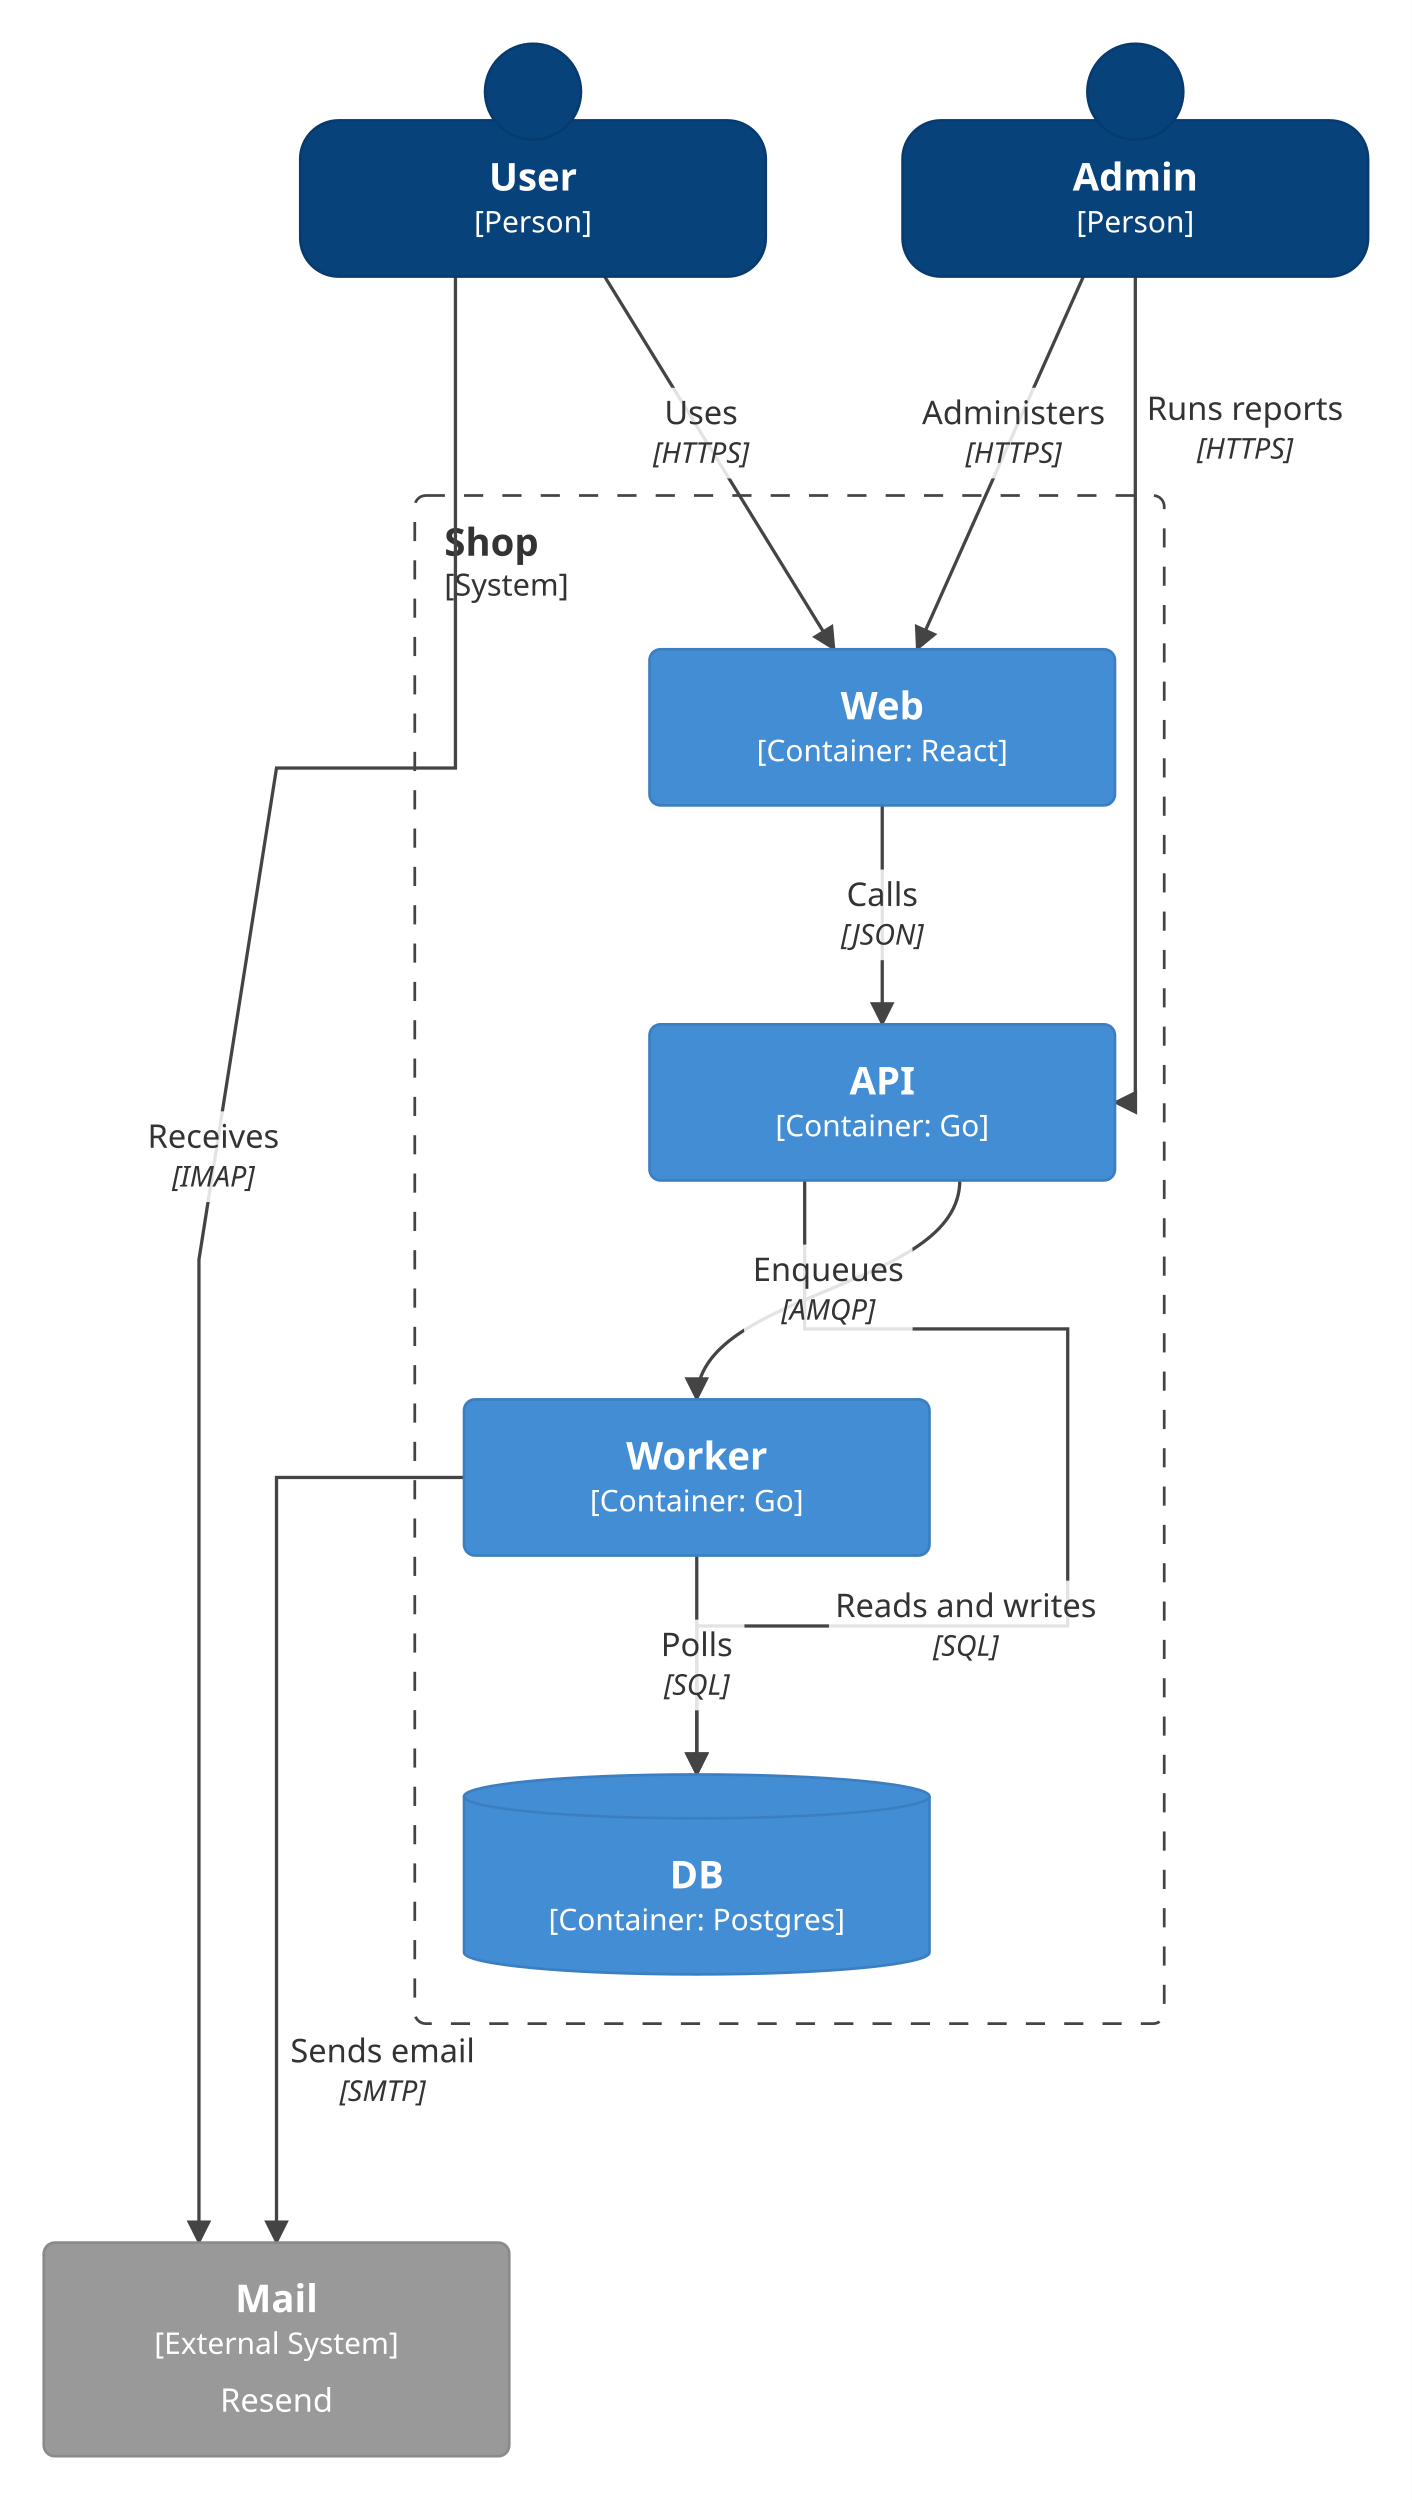
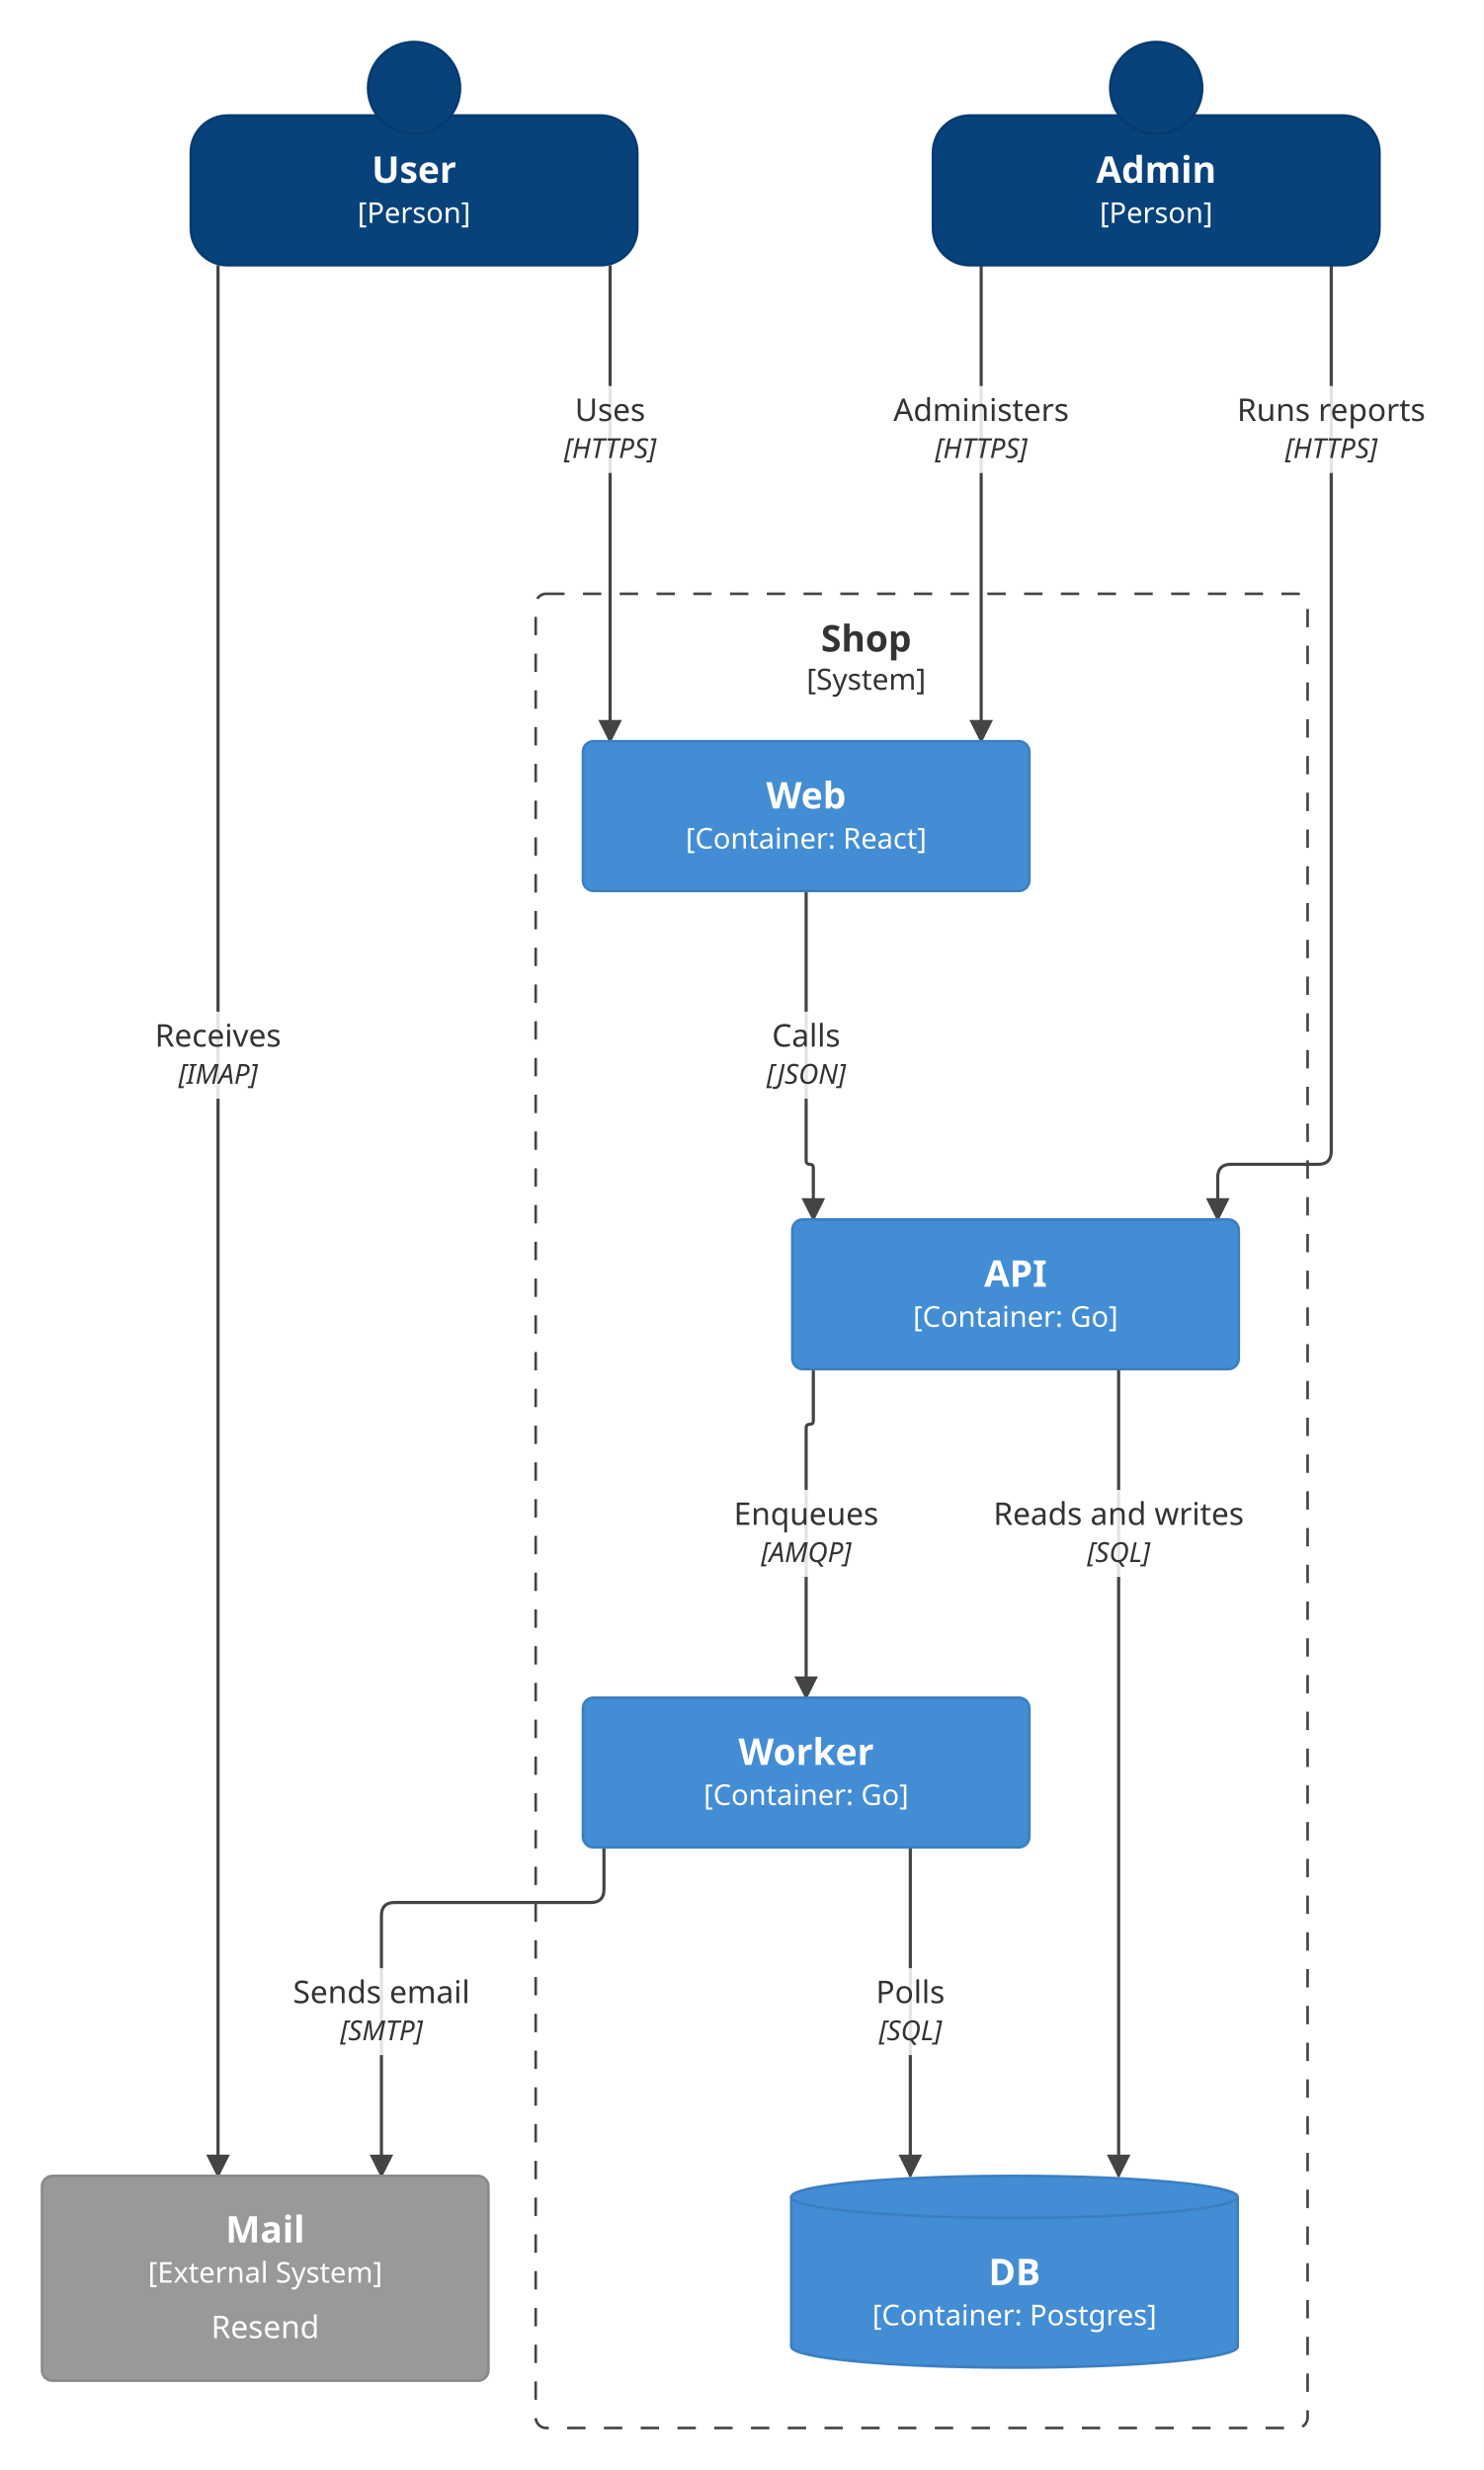
- <svg xmlns="http://www.w3.org/2000/svg" width="515.69" height="913.16" viewBox="0 0 515.69 913.16" font-family="sans-serif" font-size="14">
+ <svg xmlns="http://www.w3.org/2000/svg" width="565.02" height="940.64" viewBox="0 0 565.02 940.64" font-family="sans-serif" font-size="14">
  <rect width="100%" height="100%" fill="#ffffff" />
  <defs>
    <marker id="m1lj8bpl-arrow" viewBox="0 0 10 10" refX="9" refY="5" markerWidth="9" markerHeight="9" markerUnits="userSpaceOnUse" orient="auto-start-reverse">
      <path d="M0,0 L10,5 L0,10 z" fill="#444444" />
    </marker>
  </defs>
  <g transform="translate(16,16)">
-     <rect x="135.5" y="165" width="273.75" height="558.16" rx="4" fill="none" stroke="#444444" stroke-dasharray="7 7" />
-     <text x="146.3" y="187" fill="#333333" font-weight="bold">Shop</text>
-     <text x="146.3" y="201.56" fill="#333333" font-size="11.2">[System]</text>
-     <path d="M204.86,85 L288.7,221.16" fill="none" stroke="#444444" stroke-width="1.2" marker-end="url(#m1lj8bpl-arrow)" />
-     <path d="M379.72,85 L318.97,221.16" fill="none" stroke="#444444" stroke-width="1.2" marker-end="url(#m1lj8bpl-arrow)" />
-     <path d="M306.25,278.16 C306.25,318.16 306.25,318.16 306.25,358.16" fill="none" stroke="#444444" stroke-width="1.2" marker-end="url(#m1lj8bpl-arrow)" />
-     <path d="M277.92,415.16 L277.92,469.41 L374,469.41 L374,523.66 L374,577.91 L238.5,577.91 L238.5,632.16" fill="none" stroke="#444444" stroke-width="1.2" marker-end="url(#m1lj8bpl-arrow)" />
-     <path d="M238.5,552.16 C238.5,592.16 238.5,592.16 238.5,632.16" fill="none" stroke="#444444" stroke-width="1.2" marker-end="url(#m1lj8bpl-arrow)" />
-     <path d="M334.58,415.16 C334.58,455.16 238.5,455.16 238.5,495.16" fill="none" stroke="#444444" stroke-width="1.2" marker-end="url(#m1lj8bpl-arrow)" />
-     <path d="M153.5,523.66 L85,523.66 L85,803.16" fill="none" stroke="#444444" stroke-width="1.2" marker-end="url(#m1lj8bpl-arrow)" />
-     <path d="M398.69,85 L398.69,386.66 L391.25,386.66" fill="none" stroke="#444444" stroke-width="1.2" marker-end="url(#m1lj8bpl-arrow)" />
-     <path d="M150.35,85 L150.35,264.54 L85,264.54 L56.67,444.08 L56.67,803.16" fill="none" stroke="#444444" stroke-width="1.2" marker-end="url(#m1lj8bpl-arrow)" />
-     <rect x="93.69" y="28" width="170" height="57" rx="14" fill="#08427b" stroke="#073b6f" />
-     <circle cx="178.69" cy="17.5" r="17.5" fill="#08427b" stroke="#073b6f" />
-     <text x="178.69" y="53.6" fill="#ffffff" font-size="14" text-anchor="middle" font-weight="bold">User</text>
-     <text x="178.69" y="68.88" fill="#ffffff" font-size="10.92" text-anchor="middle">[Person]</text>
-     <rect x="313.69" y="28" width="170" height="57" rx="14" fill="#08427b" stroke="#073b6f" />
-     <circle cx="398.69" cy="17.5" r="17.5" fill="#08427b" stroke="#073b6f" />
-     <text x="398.69" y="53.6" fill="#ffffff" font-size="14" text-anchor="middle" font-weight="bold">Admin</text>
-     <text x="398.69" y="68.88" fill="#ffffff" font-size="10.92" text-anchor="middle">[Person]</text>
-     <rect x="221.25" y="221.16" width="170" height="57" rx="4" fill="#438dd5" stroke="#3c7fc0" />
-     <text x="306.25" y="246.76" fill="#ffffff" font-size="14" text-anchor="middle" font-weight="bold">Web</text>
-     <text x="306.25" y="262.04" fill="#ffffff" font-size="10.92" text-anchor="middle">[Container: React]</text>
-     <rect x="221.25" y="358.16" width="170" height="57" rx="4" fill="#438dd5" stroke="#3c7fc0" />
-     <text x="306.25" y="383.76" fill="#ffffff" font-size="14" text-anchor="middle" font-weight="bold">API</text>
-     <text x="306.25" y="399.04" fill="#ffffff" font-size="10.92" text-anchor="middle">[Container: Go]</text>
-     <path d="M153.5,640.16 A85,8 0 0 1 323.5,640.16 V697.16 A85,8 0 0 1 153.5,697.16 Z" fill="#438dd5" stroke="#3c7fc0" />
-     <path d="M153.5,640.16 A85,8 0 0 0 323.5,640.16" fill="none" stroke="#3c7fc0" />
-     <text x="238.5" y="673.76" fill="#ffffff" font-size="14" text-anchor="middle" font-weight="bold">DB</text>
-     <text x="238.5" y="689.04" fill="#ffffff" font-size="10.92" text-anchor="middle">[Container: Postgres]</text>
-     <rect x="153.5" y="495.16" width="170" height="57" rx="4" fill="#438dd5" stroke="#3c7fc0" />
-     <text x="238.5" y="520.76" fill="#ffffff" font-size="14" text-anchor="middle" font-weight="bold">Worker</text>
-     <text x="238.5" y="536.04" fill="#ffffff" font-size="10.92" text-anchor="middle">[Container: Go]</text>
-     <rect x="0" y="803.16" width="170" height="78" rx="4" fill="#999999" stroke="#8a8a8a" />
-     <text x="85" y="828.53" fill="#ffffff" font-size="14" text-anchor="middle" font-weight="bold">Mail</text>
-     <text x="85" y="843.8" fill="#ffffff" font-size="10.92" text-anchor="middle">[External System]</text>
-     <text x="85" y="864.93" fill="#ffffff" font-size="11.9" text-anchor="middle">Resend</text>
-     <rect x="215.94" y="125.63" width="48.26" height="33.12" rx="2" fill="#ffffff" fill-opacity="0.85" />
-     <text x="240.07" y="138.93" fill="#333333" font-size="11.9" text-anchor="middle">Uses</text>
-     <text x="240.07" y="153.07" fill="#333333" font-size="10.5" text-anchor="middle" font-style="italic">[HTTPS]</text>
-     <rect x="319.13" y="125.63" width="70.15" height="33.12" rx="2" fill="#ffffff" fill-opacity="0.85" />
-     <text x="354.21" y="138.93" fill="#333333" font-size="11.9" text-anchor="middle">Administers</text>
-     <text x="354.21" y="153.07" fill="#333333" font-size="10.5" text-anchor="middle" font-style="italic">[HTTPS]</text>
-     <rect x="285.33" y="301.6" width="41.84" height="33.12" rx="2" fill="#ffffff" fill-opacity="0.85" />
-     <text x="306.25" y="314.9" fill="#333333" font-size="11.9" text-anchor="middle">Calls</text>
-     <text x="306.25" y="329.04" fill="#333333" font-size="10.5" text-anchor="middle" font-style="italic">[JSON]</text>
-     <rect x="286.8" y="561.35" width="99.93" height="33.12" rx="2" fill="#ffffff" fill-opacity="0.85" />
-     <text x="336.77" y="574.66" fill="#333333" font-size="11.9" text-anchor="middle">Reads and writes</text>
-     <text x="336.77" y="588.8" fill="#333333" font-size="10.5" text-anchor="middle" font-style="italic">[SQL]</text>
-     <rect x="221.08" y="575.6" width="34.85" height="33.12" rx="2" fill="#ffffff" fill-opacity="0.85" />
-     <text x="238.5" y="588.91" fill="#333333" font-size="11.9" text-anchor="middle">Polls</text>
-     <text x="238.5" y="603.05" fill="#333333" font-size="10.5" text-anchor="middle" font-style="italic">[SQL]</text>
-     <rect x="255.75" y="438.6" width="61.59" height="33.12" rx="2" fill="#ffffff" fill-opacity="0.85" />
-     <text x="286.54" y="451.9" fill="#333333" font-size="11.9" text-anchor="middle">Enqueues</text>
-     <text x="286.54" y="466.04" fill="#333333" font-size="10.5" text-anchor="middle" font-style="italic">[AMQP]</text>
-     <rect x="87" y="723.96" width="73.47" height="33.12" rx="2" fill="#ffffff" fill-opacity="0.85" />
-     <text x="123.74" y="737.27" fill="#333333" font-size="11.9" text-anchor="middle">Sends email</text>
-     <text x="123.74" y="751.41" fill="#333333" font-size="10.5" text-anchor="middle" font-style="italic">[SMTP]</text>
-     <rect x="400.69" y="124.08" width="76.12" height="33.12" rx="2" fill="#ffffff" fill-opacity="0.85" />
-     <text x="438.75" y="137.38" fill="#333333" font-size="11.9" text-anchor="middle">Runs reports</text>
-     <text x="438.75" y="151.52" fill="#333333" font-size="10.5" text-anchor="middle" font-style="italic">[HTTPS]</text>
-     <rect x="33.47" y="389.94" width="56.93" height="33.12" rx="2" fill="#ffffff" fill-opacity="0.85" />
-     <text x="61.93" y="403.25" fill="#333333" font-size="11.9" text-anchor="middle">Receives</text>
-     <text x="61.93" y="417.39" fill="#333333" font-size="10.5" text-anchor="middle" font-style="italic">[IMAP]</text>
+     <rect x="188" y="210.12" width="293.96" height="698.52" rx="4" fill="none" stroke="#444444" stroke-dasharray="7 7" />
+     <text x="313.87" y="232.12" fill="#333333" font-weight="bold" text-anchor="middle">Shop</text>
+     <text x="313.87" y="246.68" fill="#333333" font-size="11.2" text-anchor="middle">[System]</text>
+     <path d="M216.34,85 L216.34,266.28" fill="none" stroke="#444444" stroke-width="1.2" marker-end="url(#m1lj8bpl-arrow)" />
+     <path d="M357.65,85 L357.65,266.28" fill="none" stroke="#444444" stroke-width="1.2" marker-end="url(#m1lj8bpl-arrow)" />
+     <path d="M291,323.28 L291,426.03 Q291,427.4 292.37,427.4 L292.37,427.4 Q293.74,427.4 293.74,428.77 L293.74,448.4" fill="none" stroke="#444444" stroke-width="1.2" marker-end="url(#m1lj8bpl-arrow)" />
+     <path d="M410,505.4 L410,812.64" fill="none" stroke="#444444" stroke-width="1.2" marker-end="url(#m1lj8bpl-arrow)" />
+     <path d="M330.67,687.52 L330.67,812.64" fill="none" stroke="#444444" stroke-width="1.2" marker-end="url(#m1lj8bpl-arrow)" />
+     <path d="M293.74,505.4 L293.74,525.03 Q293.74,526.4 292.37,526.4 L292.37,526.4 Q291,526.4 291,527.77 L291,630.52" fill="none" stroke="#444444" stroke-width="1.2" marker-end="url(#m1lj8bpl-arrow)" />
+     <path d="M214,687.52 L214,703.52 Q214,708.52 209,708.52 L134.26,708.52 Q129.26,708.52 129.26,713.52 L129.26,812.64" fill="none" stroke="#444444" stroke-width="1.2" marker-end="url(#m1lj8bpl-arrow)" />
+     <path d="M490.96,85 L490.96,422.4 Q490.96,427.4 485.96,427.4 L452.74,427.4 Q447.74,427.4 447.74,432.4 L447.74,448.4" fill="none" stroke="#444444" stroke-width="1.2" marker-end="url(#m1lj8bpl-arrow)" />
+     <path d="M67.03,85 L67.03,812.64" fill="none" stroke="#444444" stroke-width="1.2" marker-end="url(#m1lj8bpl-arrow)" />
+     <rect x="56.68" y="28" width="170" height="57" rx="14" fill="#08427b" stroke="#073b6f" />
+     <circle cx="141.68" cy="17.5" r="17.5" fill="#08427b" stroke="#073b6f" />
+     <text x="141.68" y="53.6" fill="#ffffff" font-size="14" text-anchor="middle" font-weight="bold">User</text>
+     <text x="141.68" y="68.88" fill="#ffffff" font-size="10.92" text-anchor="middle">[Person]</text>
+     <rect x="339.31" y="28" width="170" height="57" rx="14" fill="#08427b" stroke="#073b6f" />
+     <circle cx="424.31" cy="17.5" r="17.5" fill="#08427b" stroke="#073b6f" />
+     <text x="424.31" y="53.6" fill="#ffffff" font-size="14" text-anchor="middle" font-weight="bold">Admin</text>
+     <text x="424.31" y="68.88" fill="#ffffff" font-size="10.92" text-anchor="middle">[Person]</text>
+     <rect x="206" y="266.28" width="170" height="57" rx="4" fill="#438dd5" stroke="#3c7fc0" />
+     <text x="291" y="291.88" fill="#ffffff" font-size="14" text-anchor="middle" font-weight="bold">Web</text>
+     <text x="291" y="307.16" fill="#ffffff" font-size="10.92" text-anchor="middle">[Container: React]</text>
+     <rect x="285.74" y="448.4" width="170" height="57" rx="4" fill="#438dd5" stroke="#3c7fc0" />
+     <text x="370.74" y="474" fill="#ffffff" font-size="14" text-anchor="middle" font-weight="bold">API</text>
+     <text x="370.74" y="489.28" fill="#ffffff" font-size="10.92" text-anchor="middle">[Container: Go]</text>
+     <path d="M285.33,820.64 A85,8 0 0 1 455.33,820.64 V877.64 A85,8 0 0 1 285.33,877.64 Z" fill="#438dd5" stroke="#3c7fc0" />
+     <path d="M285.33,820.64 A85,8 0 0 0 455.33,820.64" fill="none" stroke="#3c7fc0" />
+     <text x="370.33" y="854.24" fill="#ffffff" font-size="14" text-anchor="middle" font-weight="bold">DB</text>
+     <text x="370.33" y="869.52" fill="#ffffff" font-size="10.92" text-anchor="middle">[Container: Postgres]</text>
+     <rect x="206" y="630.52" width="170" height="57" rx="4" fill="#438dd5" stroke="#3c7fc0" />
+     <text x="291" y="656.12" fill="#ffffff" font-size="14" text-anchor="middle" font-weight="bold">Worker</text>
+     <text x="291" y="671.4" fill="#ffffff" font-size="10.92" text-anchor="middle">[Container: Go]</text>
+     <rect x="0" y="812.64" width="170" height="78" rx="4" fill="#999999" stroke="#8a8a8a" />
+     <text x="85" y="838.01" fill="#ffffff" font-size="14" text-anchor="middle" font-weight="bold">Mail</text>
+     <text x="85" y="853.28" fill="#ffffff" font-size="10.92" text-anchor="middle">[External System]</text>
+     <text x="85" y="874.41" fill="#ffffff" font-size="11.9" text-anchor="middle">Resend</text>
+     <rect x="192.21" y="131" width="48.26" height="33.12" rx="2" fill="#ffffff" fill-opacity="0.85" />
+     <text x="216.34" y="144.31" fill="#333333" font-size="11.9" text-anchor="middle">Uses</text>
+     <text x="216.34" y="158.44" fill="#333333" font-size="10.5" text-anchor="middle" font-style="italic">[HTTPS]</text>
+     <rect x="322.58" y="131" width="70.15" height="33.12" rx="2" fill="#ffffff" fill-opacity="0.85" />
+     <text x="357.65" y="144.31" fill="#333333" font-size="11.9" text-anchor="middle">Administers</text>
+     <text x="357.65" y="158.44" fill="#333333" font-size="10.5" text-anchor="middle" font-style="italic">[HTTPS]</text>
+     <rect x="270.08" y="369.28" width="41.84" height="33.12" rx="2" fill="#ffffff" fill-opacity="0.85" />
+     <text x="291" y="382.58" fill="#333333" font-size="11.9" text-anchor="middle">Calls</text>
+     <text x="291" y="396.72" fill="#333333" font-size="10.5" text-anchor="middle" font-style="italic">[JSON]</text>
+     <rect x="360.04" y="551.4" width="99.93" height="33.12" rx="2" fill="#ffffff" fill-opacity="0.85" />
+     <text x="410" y="564.71" fill="#333333" font-size="11.9" text-anchor="middle">Reads and writes</text>
+     <text x="410" y="578.85" fill="#333333" font-size="10.5" text-anchor="middle" font-style="italic">[SQL]</text>
+     <rect x="313.24" y="733.52" width="34.85" height="33.12" rx="2" fill="#ffffff" fill-opacity="0.85" />
+     <text x="330.67" y="746.83" fill="#333333" font-size="11.9" text-anchor="middle">Polls</text>
+     <text x="330.67" y="760.97" fill="#333333" font-size="10.5" text-anchor="middle" font-style="italic">[SQL]</text>
+     <rect x="260.21" y="551.4" width="61.59" height="33.12" rx="2" fill="#ffffff" fill-opacity="0.85" />
+     <text x="291" y="564.71" fill="#333333" font-size="11.9" text-anchor="middle">Enqueues</text>
+     <text x="291" y="578.85" fill="#333333" font-size="10.5" text-anchor="middle" font-style="italic">[AMQP]</text>
+     <rect x="92.53" y="733.52" width="73.47" height="33.12" rx="2" fill="#ffffff" fill-opacity="0.85" />
+     <text x="129.26" y="746.83" fill="#333333" font-size="11.9" text-anchor="middle">Sends email</text>
+     <text x="129.26" y="760.97" fill="#333333" font-size="10.5" text-anchor="middle" font-style="italic">[SMTP]</text>
+     <rect x="452.91" y="131" width="76.12" height="33.12" rx="2" fill="#ffffff" fill-opacity="0.85" />
+     <text x="490.96" y="144.31" fill="#333333" font-size="11.9" text-anchor="middle">Runs reports</text>
+     <text x="490.96" y="158.44" fill="#333333" font-size="10.5" text-anchor="middle" font-style="italic">[HTTPS]</text>
+     <rect x="38.56" y="369.28" width="56.93" height="33.12" rx="2" fill="#ffffff" fill-opacity="0.85" />
+     <text x="67.03" y="382.58" fill="#333333" font-size="11.9" text-anchor="middle">Receives</text>
+     <text x="67.03" y="396.72" fill="#333333" font-size="10.5" text-anchor="middle" font-style="italic">[IMAP]</text>
  </g>
</svg>
